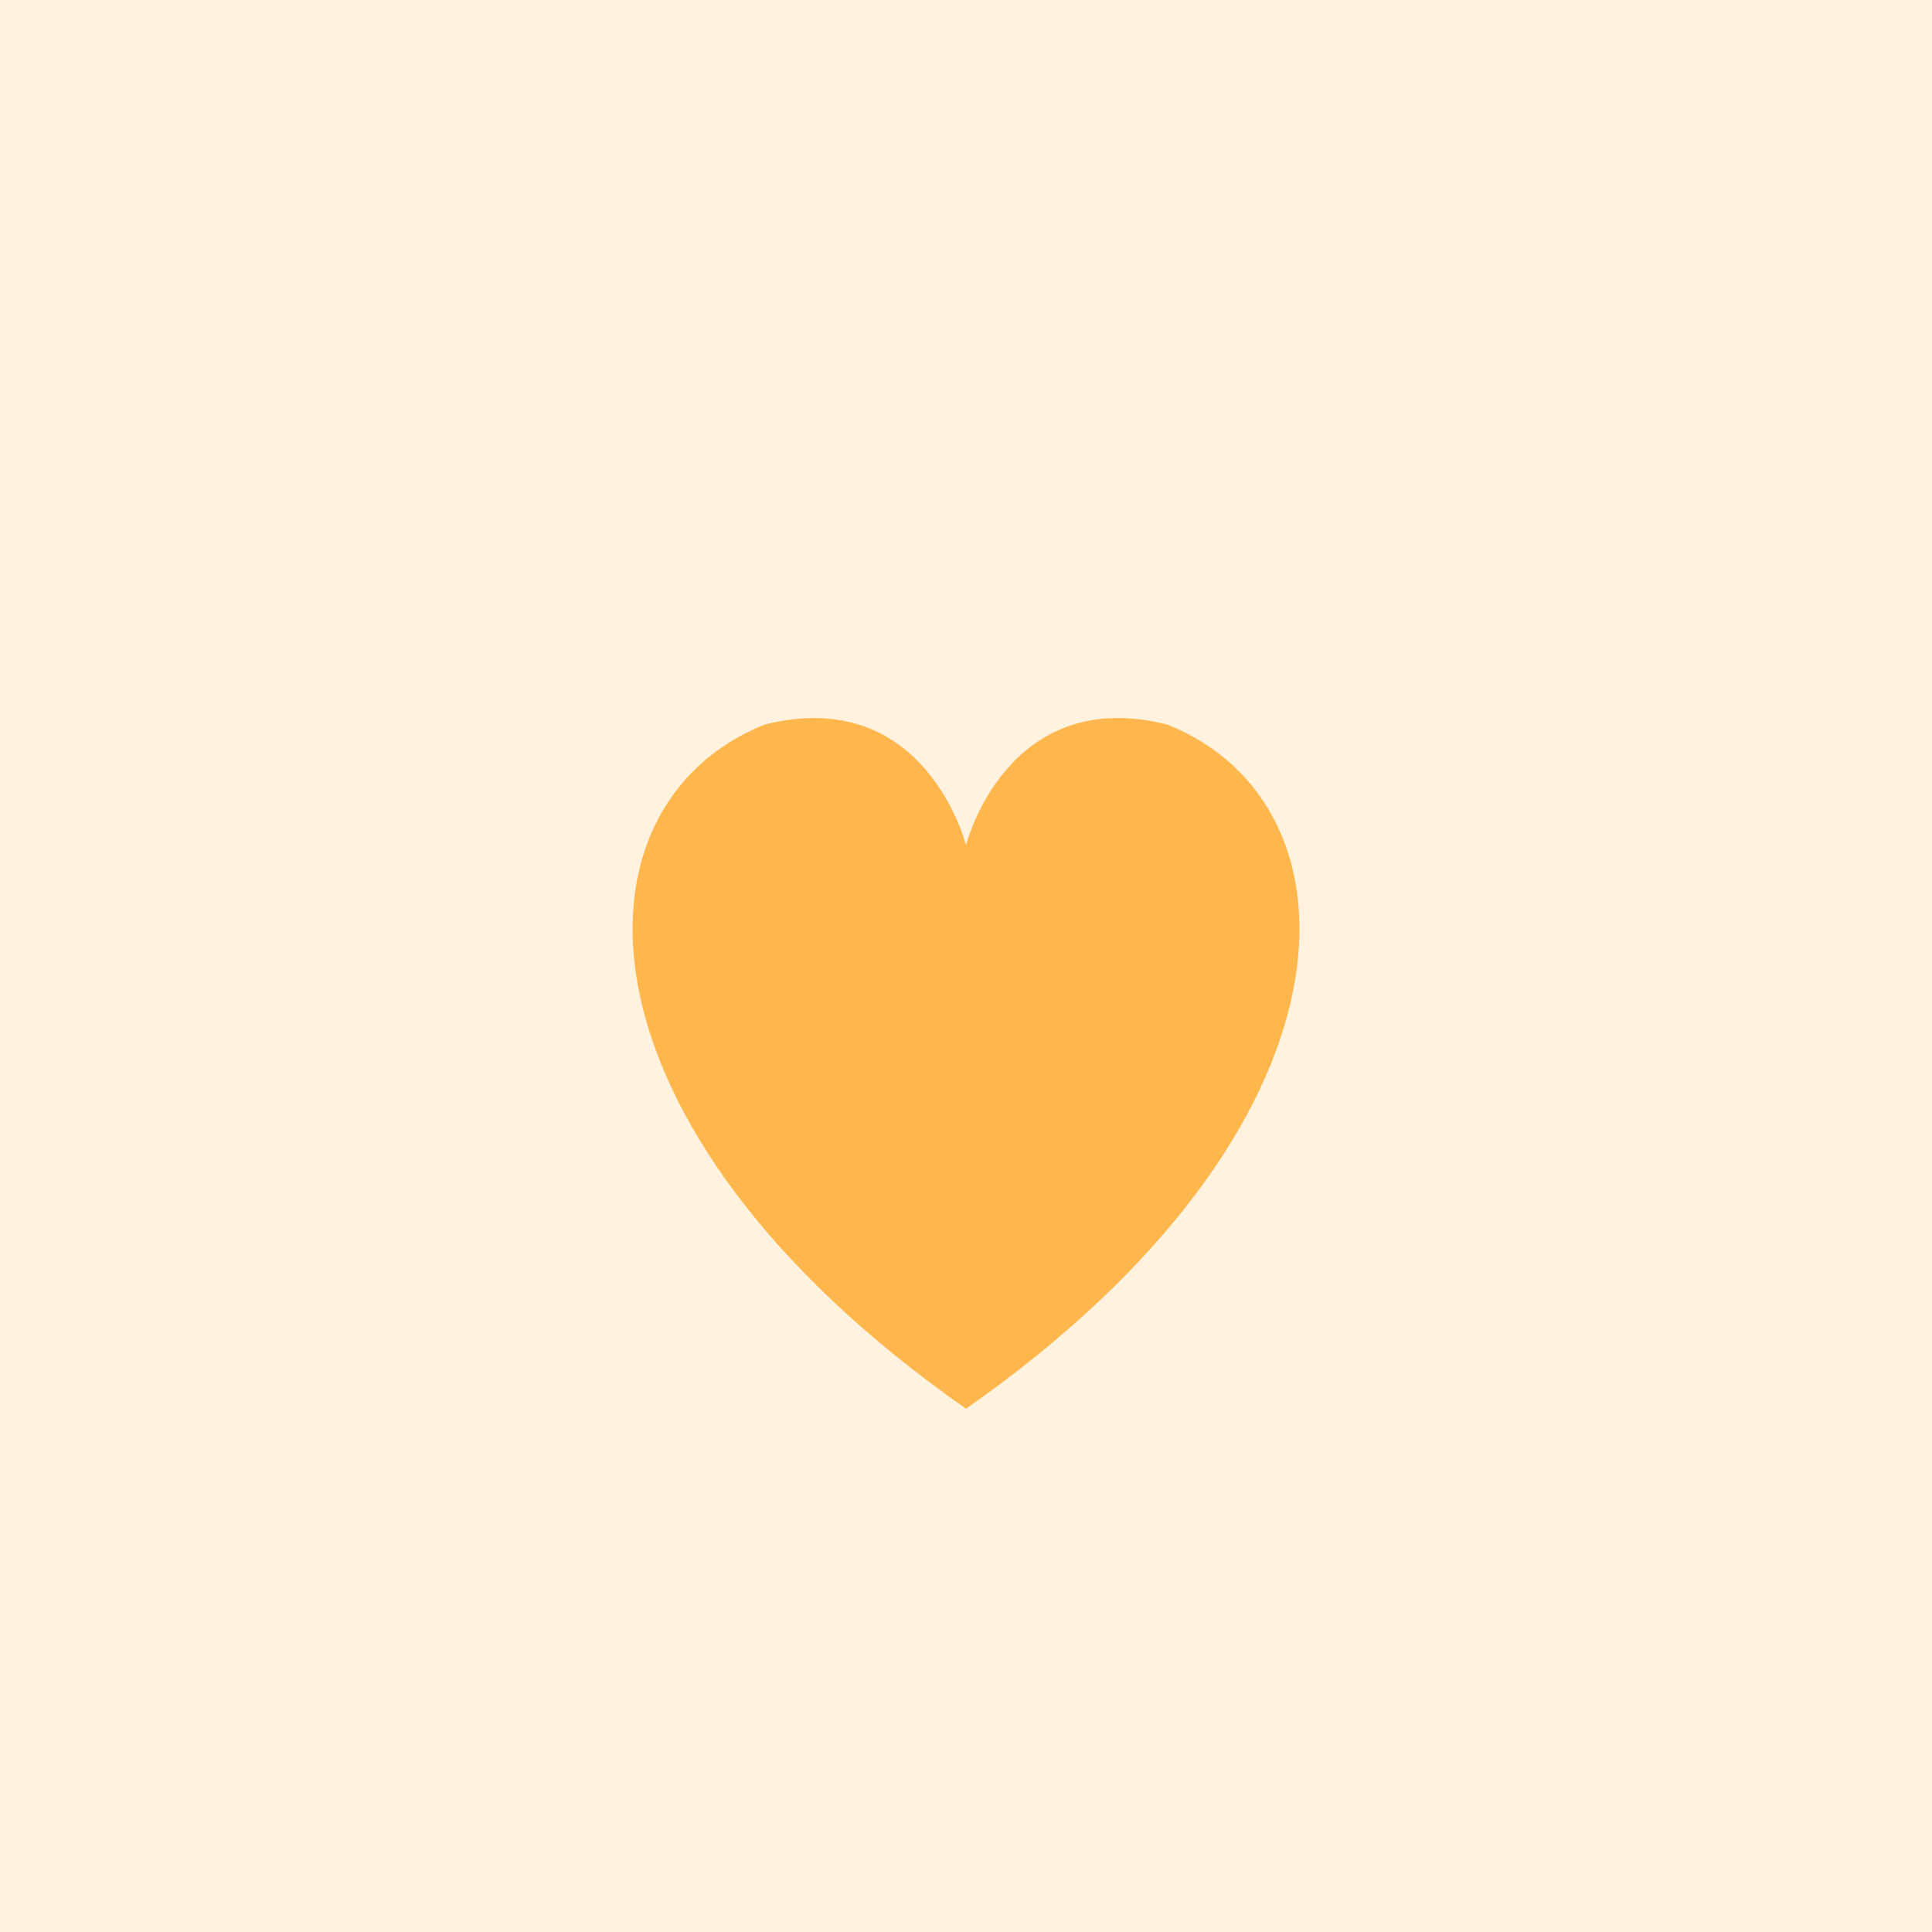
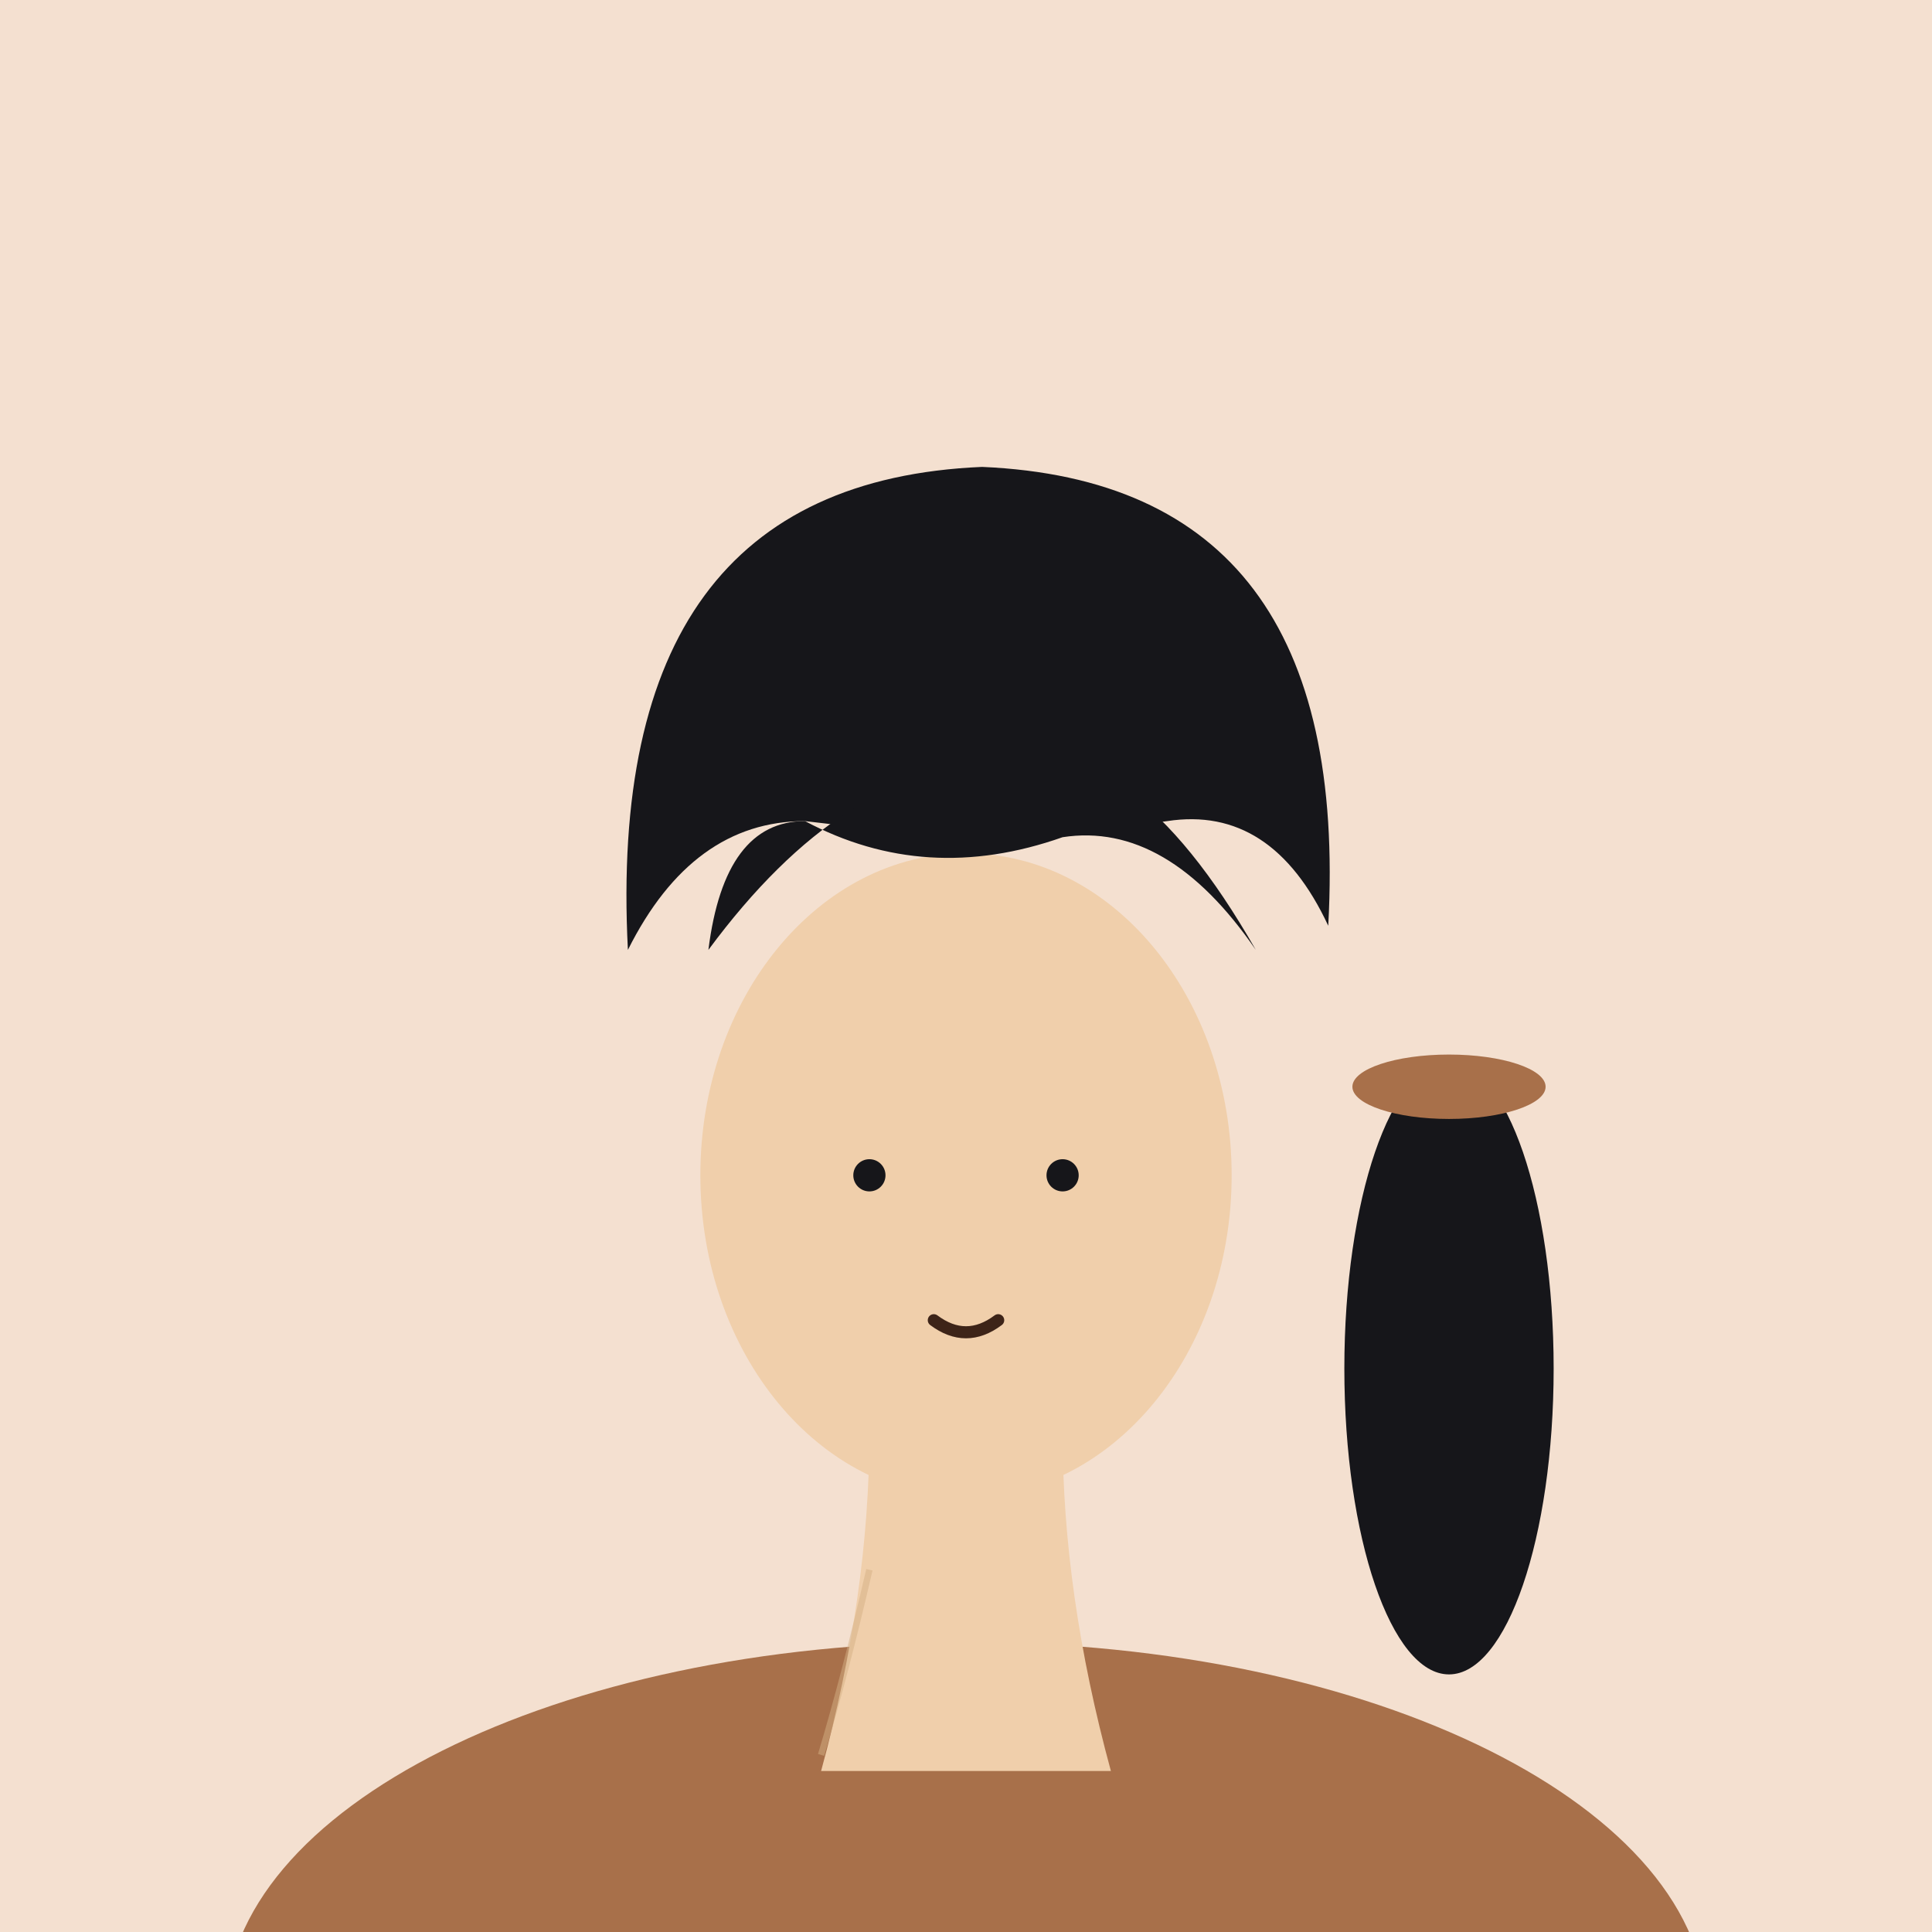
<svg xmlns="http://www.w3.org/2000/svg" viewBox="0 0 240 240" width="240" height="240">
-   <rect width="240" height="240" fill="#FFF3E0" />
-   <path d="M120 175 C70 140 70 100 95 90 C115 85 120 105 120 105 C120 105 125 85 145 90 C170 100 170 140 120 175 Z" fill="#FFB74D" />
+   <rect width="240" height="240" fill="#F4E0D0" />
+   <ellipse cx="120" cy="250" rx="92" ry="46" fill="#A8704A" />
+   <ellipse cx="180" cy="170" rx="13" ry="38" fill="#16161A" />
+   <path d="M 78 118 Q 75 60 122 58 Q 168 60 165 115 Q 158 100 145 102 Q 124 105 100 102 Q 86 102 78 118 Z" fill="#16161A" />
+   <path d="M 108 178 Q 108 198 102 220 L 138 220 Q 132 198 132 178 Z" fill="#F0CFAB" />
+   <path d="M 108 195 Q 105 208 102 218" stroke="#D4B084" stroke-width="0.8" fill="none" opacity="0.5" />
+   <ellipse cx="120" cy="146" rx="33" ry="40" fill="#F0CFAB" />
+   <path d="M 88 118 Q 105 95 124 95 Q 140 90 156 118 Q 145 102 132 104 Q 115 110 100 102 Q 90 102 88 118 Z" fill="#16161A" />
+   <ellipse cx="180" cy="135" rx="12" ry="4" fill="#A8704A" />
+   <circle cx="108" cy="146" r="2" fill="#16161A" />
+   <circle cx="132" cy="146" r="2" fill="#16161A" />
+   <path d="M 116 164 Q 120 167 124 164" stroke="#3D2418" stroke-width="1.5" fill="none" stroke-linecap="round" />
</svg>
